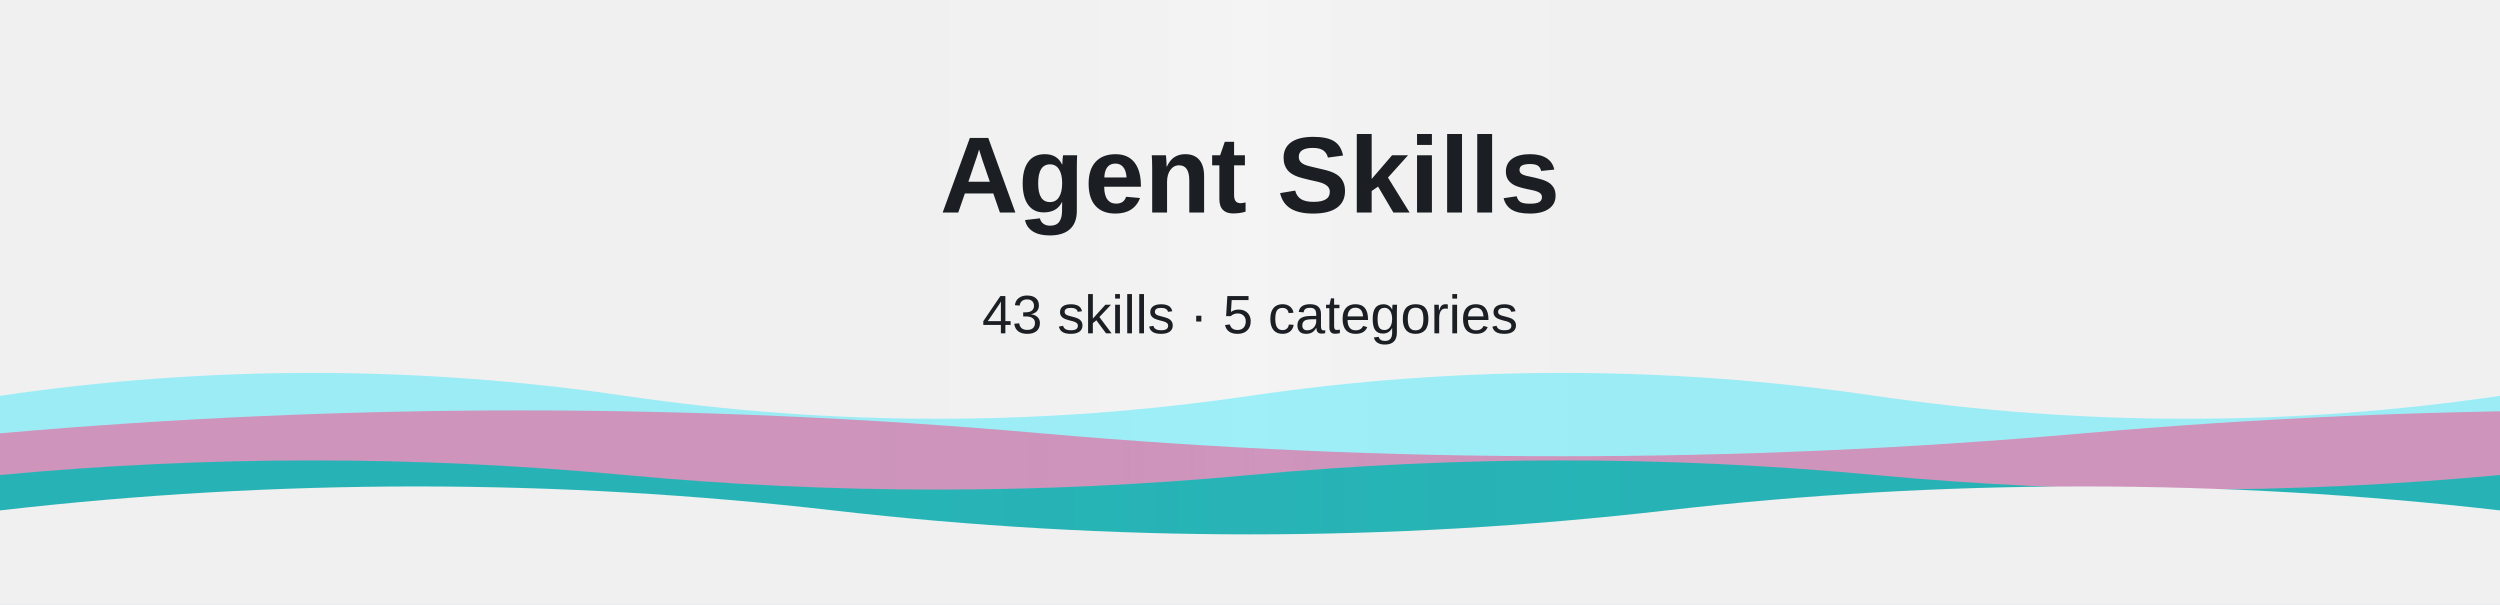
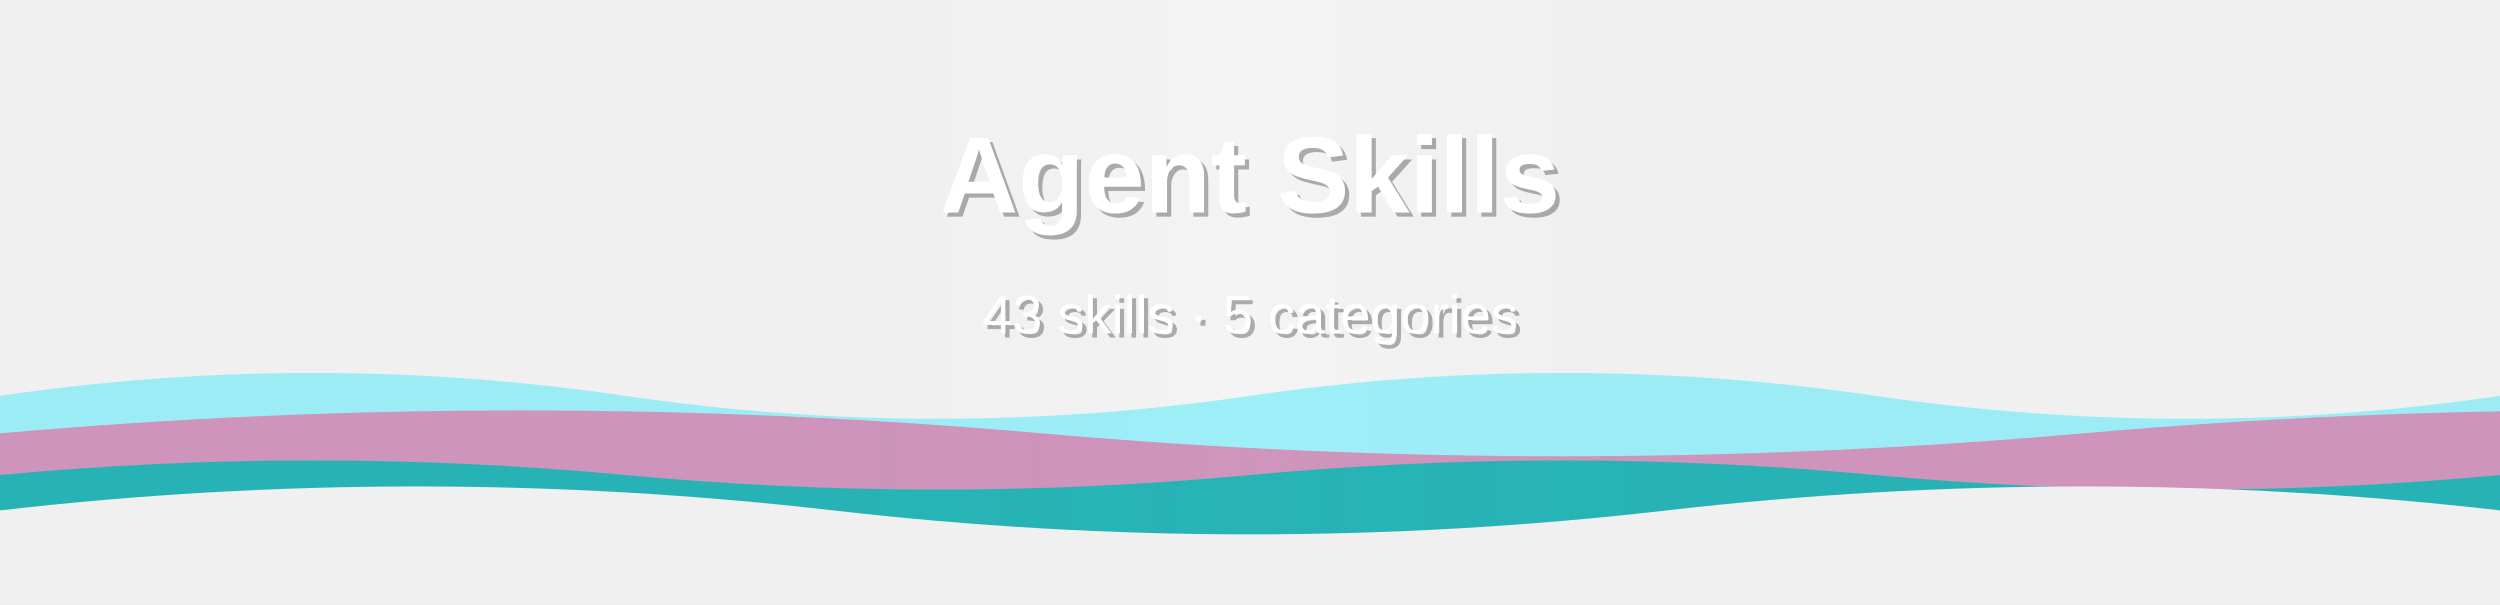
<svg xmlns="http://www.w3.org/2000/svg" width="1200" height="290" viewBox="0 0 1200 290" role="img" aria-label="Agent Skills">
  <defs>
    <mask id="wave">
      <rect width="1200" height="290" fill="#FFFFFF" />
      <path fill="#000000" d="M-800,290 L-800,245 Q-600,222 -400,245 T0,245 T400,245 T800,245 T1200,245 T1600,245 T2000,245 L2000,245 L2000,290 Z">
        <animate attributeName="d" dur="6s" repeatCount="indefinite" begin="-1.200s" keyTimes="0;0.333;0.667;1" calcMode="spline" keySplines="0.5 0 0.5 1;0.5 0 0.5 1;0.5 0 0.5 1" values="M-800,290 L-800,245 Q-600,222 -400,245 T0,245 T400,245 T800,245 T1200,245 T1600,245 T2000,245 L2000,245 L2000,290 Z;M-800,290 L-800,251.928 Q-600,232.392 -400,251.928 T0,251.928 T400,251.928 T800,251.928 T1200,251.928 T1600,251.928 T2000,251.928 L2000,251.928 L2000,290 Z;M-800,290 L-800,238.072 Q-600,211.608 -400,238.072 T0,238.072 T400,238.072 T800,238.072 T1200,238.072 T1600,238.072 T2000,238.072 L2000,238.072 L2000,290 Z;M-800,290 L-800,245 Q-600,222 -400,245 T0,245 T400,245 T800,245 T1200,245 T1600,245 T2000,245 L2000,245 L2000,290 Z" />
      </path>
    </mask>
    <linearGradient id="flash" gradientUnits="userSpaceOnUse" x1="0" y1="0" x2="1200" y2="0">
      <stop offset="0%" stop-color="#FFFFFF" stop-opacity="0" />
      <stop offset="35%" stop-color="#FFFFFF" stop-opacity="0" />
      <stop offset="44%" stop-color="#FFFFFF" stop-opacity="0.10" />
      <stop offset="48%" stop-color="#FFFFFF" stop-opacity="0.20" />
      <stop offset="50%" stop-color="#FFFFFF" stop-opacity="0.25" />
      <stop offset="52%" stop-color="#FFFFFF" stop-opacity="0.20" />
      <stop offset="56%" stop-color="#FFFFFF" stop-opacity="0.10" />
      <stop offset="65%" stop-color="#FFFFFF" stop-opacity="0" />
      <stop offset="100%" stop-color="#FFFFFF" stop-opacity="0" />
    </linearGradient>
  </defs>
  <g mask="url(#wave)">
    <rect width="1200" height="290" fill="url(#flash)">
      <animateTransform attributeName="transform" type="translate" values="-530,0;-530,0;680,0;680,0" keyTimes="0;0.11;0.23;1" dur="16s" calcMode="linear" repeatCount="indefinite" />
      <animate attributeName="opacity" values="0;0;1;1;0;0" keyTimes="0;0.11;0.13;0.21;0.23;1" dur="16s" repeatCount="indefinite" />
    </rect>
    <path fill="#00E5FF" opacity="0.35" d="M-600,290 L-600,190 Q-450,168 -300,190 T0,190 T300,190 T600,190 T900,190 T1200,190 T1500,190 T1800,190 L1800,190 L1800,290 Z">
      <animate attributeName="d" dur="6s" repeatCount="indefinite" begin="-0.000s" keyTimes="0;0.333;0.667;1" calcMode="spline" keySplines="0.5 0 0.5 1;0.5 0 0.5 1;0.5 0 0.5 1" values="M-600,290 L-600,190 Q-450,168 -300,190 T0,190 T300,190 T600,190 T900,190 T1200,190 T1500,190 T1800,190 L1800,190 L1800,290 Z;M-600,290 L-600,196.928 Q-450,178.392 -300,196.928 T0,196.928 T300,196.928 T600,196.928 T900,196.928 T1200,196.928 T1500,196.928 T1800,196.928 L1800,196.928 L1800,290 Z;M-600,290 L-600,183.072 Q-450,157.608 -300,183.072 T0,183.072 T300,183.072 T600,183.072 T900,183.072 T1200,183.072 T1500,183.072 T1800,183.072 L1800,183.072 L1800,290 Z;M-600,290 L-600,190 Q-450,168 -300,190 T0,190 T300,190 T600,190 T900,190 T1200,190 T1500,190 T1800,190 L1800,190 L1800,290 Z" />
    </path>
    <path fill="#F64A8A" opacity="0.55" d="M-1000,290 L-1000,208 Q-750,186 -500,208 T0,208 T500,208 T1000,208 T1500,208 T2000,208 T2200,208 L2200,208 L2200,290 Z">
      <animate attributeName="d" dur="6s" repeatCount="indefinite" begin="-0.600s" keyTimes="0;0.333;0.667;1" calcMode="spline" keySplines="0.5 0 0.5 1;0.5 0 0.5 1;0.5 0 0.5 1" values="M-1000,290 L-1000,208 Q-750,186 -500,208 T0,208 T500,208 T1000,208 T1500,208 T2000,208 T2200,208 L2200,208 L2200,290 Z;M-1000,290 L-1000,214.928 Q-750,196.392 -500,214.928 T0,214.928 T500,214.928 T1000,214.928 T1500,214.928 T2000,214.928 T2200,214.928 L2200,214.928 L2200,290 Z;M-1000,290 L-1000,201.072 Q-750,175.608 -500,201.072 T0,201.072 T500,201.072 T1000,201.072 T1500,201.072 T2000,201.072 T2200,201.072 L2200,201.072 L2200,290 Z;M-1000,290 L-1000,208 Q-750,186 -500,208 T0,208 T500,208 T1000,208 T1500,208 T2000,208 T2200,208 L2200,208 L2200,290 Z" />
    </path>
    <path fill="#0ABAB5" opacity="0.85" d="M-600,290 L-600,228 Q-450,214 -300,228 T0,228 T300,228 T600,228 T900,228 T1200,228 T1500,228 T1800,228 L1800,228 L1800,290 Z">
      <animate attributeName="d" dur="6s" repeatCount="indefinite" begin="-1.200s" keyTimes="0;0.333;0.667;1" calcMode="spline" keySplines="0.5 0 0.5 1;0.5 0 0.5 1;0.5 0 0.5 1" values="M-600,290 L-600,228 Q-450,214 -300,228 T0,228 T300,228 T600,228 T900,228 T1200,228 T1500,228 T1800,228 L1800,228 L1800,290 Z;M-600,290 L-600,232.33 Q-450,220.495 -300,232.33 T0,232.33 T300,232.33 T600,232.33 T900,232.33 T1200,232.33 T1500,232.33 T1800,232.33 L1800,232.33 L1800,290 Z;M-600,290 L-600,223.67 Q-450,207.505 -300,223.67 T0,223.67 T300,223.67 T600,223.67 T900,223.67 T1200,223.67 T1500,223.67 T1800,223.67 L1800,223.67 L1800,290 Z;M-600,290 L-600,228 Q-450,214 -300,228 T0,228 T300,228 T600,228 T900,228 T1200,228 T1500,228 T1800,228 L1800,228 L1800,290 Z" />
    </path>
-     <text x="602" y="104" font-family="'Arial Black','Helvetica Neue',Arial,sans-serif" font-size="52" font-weight="bold" text-anchor="middle" fill="#FFFFFF" opacity="0">Agent Skills</text>
-     <text x="600" y="102" font-family="'Arial Black','Helvetica Neue',Arial,sans-serif" font-size="52" font-weight="bold" text-anchor="middle" fill="#1b1f24">Agent Skills</text>
-     <text x="602" y="162" font-family="'Helvetica Neue',Arial,sans-serif" font-size="26" text-anchor="middle" fill="#FFFFFF" opacity="0">43 skills · 5 categories</text>
-     <text x="600" y="160" font-family="'Helvetica Neue',Arial,sans-serif" font-size="26" text-anchor="middle" fill="#1b1f24">43 skills · 5 categories</text>
+     <text x="602" y="104" font-family="'Arial Black','Helvetica Neue',Arial,sans-serif" font-size="52" font-weight="bold" text-anchor="middle" fill="#000000" opacity="0.3">Agent Skills</text>
+     <text x="600" y="102" font-family="'Arial Black','Helvetica Neue',Arial,sans-serif" font-size="52" font-weight="bold" text-anchor="middle" fill="#FFFFFF">Agent Skills</text>
+     <text x="602" y="162" font-family="'Helvetica Neue',Arial,sans-serif" font-size="26" text-anchor="middle" fill="#000000" opacity="0.3">43 skills · 5 categories</text>
+     <text x="600" y="160" font-family="'Helvetica Neue',Arial,sans-serif" font-size="26" text-anchor="middle" fill="#FFFFFF">43 skills · 5 categories</text>
  </g>
</svg>
